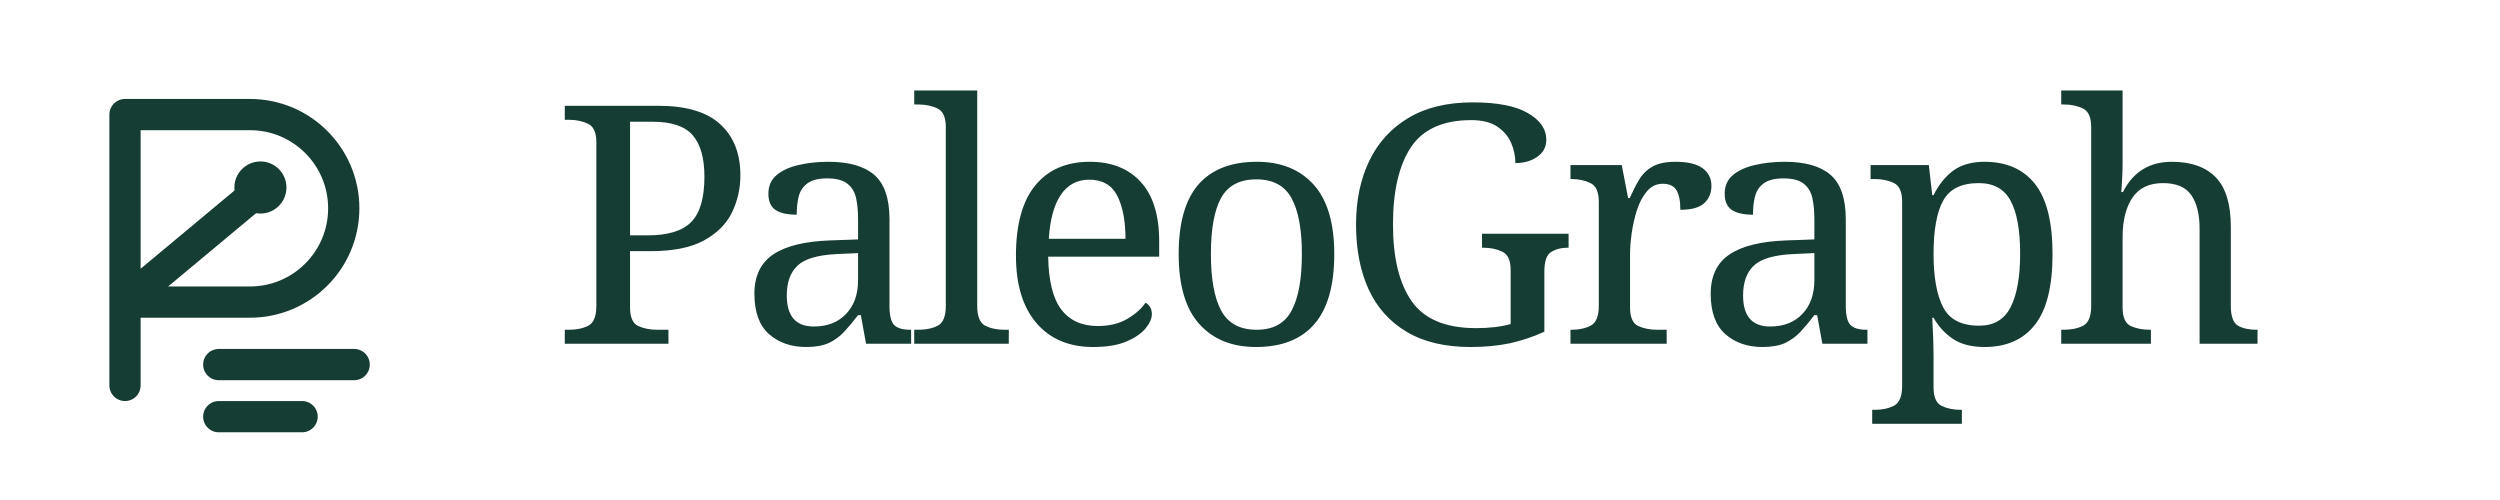
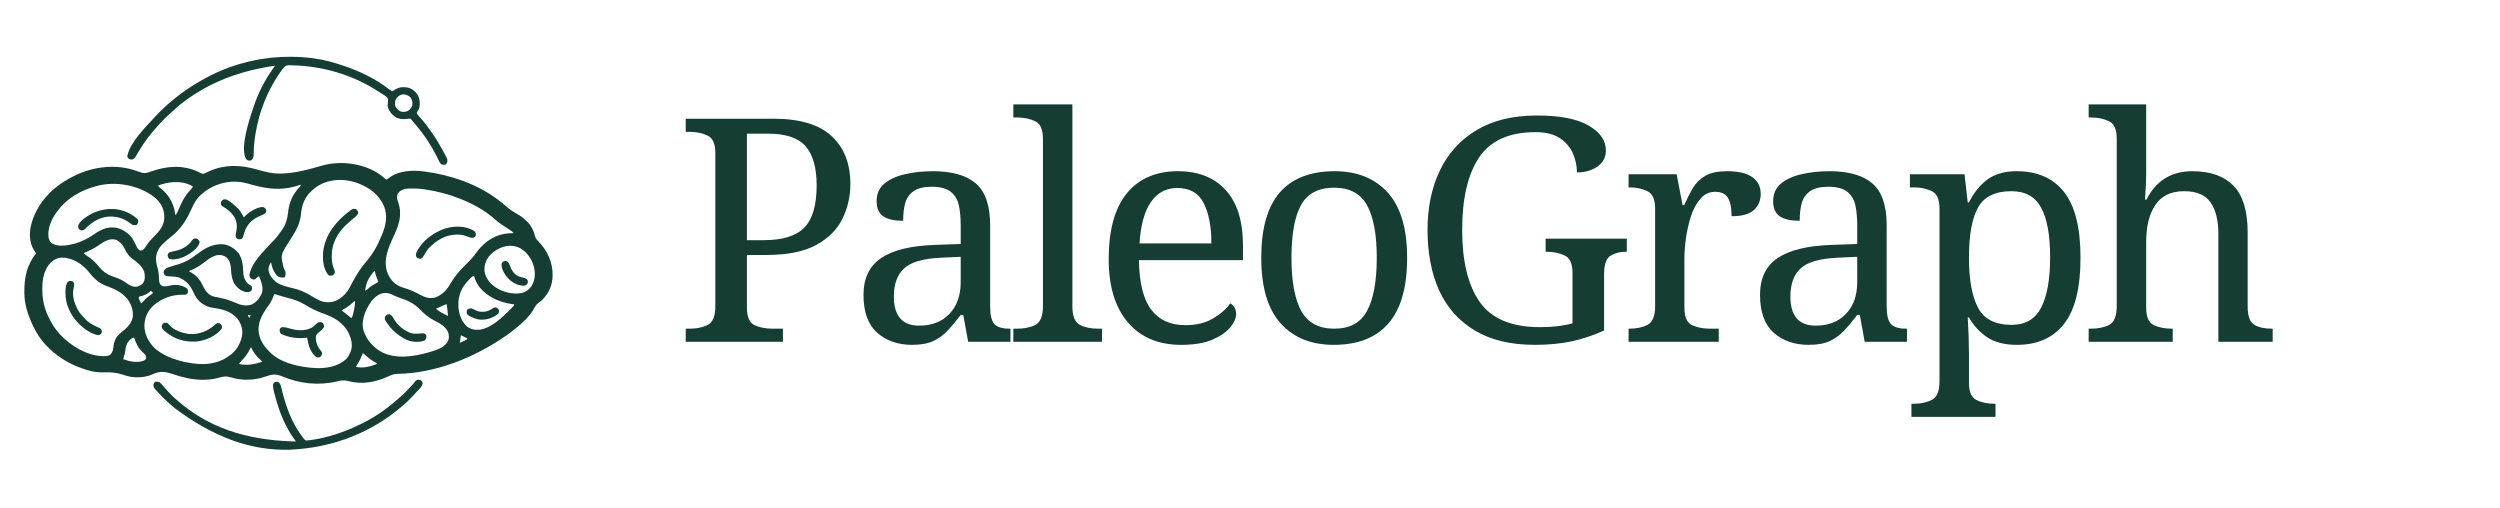
- <svg xmlns="http://www.w3.org/2000/svg" viewBox="0 0 240 48" fill="none">
-   <g transform="translate(2 4)">
-     <path d="M10 33V7h12a9 9 0 0 1 0 18H10m0 0 12-10M19 31h13M19 36h8" stroke="#153d34" stroke-width="3" stroke-linecap="round" stroke-linejoin="round" />
-     <circle cx="23" cy="14" r="2.5" fill="#153d34" />
+ <svg xmlns="http://www.w3.org/2000/svg" viewBox="0 0 256 52" fill="#153d34">
+   <g transform="translate(0 3) scale(.041)">
+     <g transform="translate(20 8)">
+       <path d="M0 0 C0.51 0 0.51 0 3.07 0 C20.92 0.05 38.42 0.98 56.12 3.31 C57.21 3.45 58.3 3.59 59.42 3.73 C85.3 7.15 110.47 13.84 135.12 22.31 C136.05 22.63 136.98 22.94 137.94 23.27 C176 36.29 214.43 54.7 246.46 79.31 C249.89 81.89 253.44 84.12 257.12 86.31 C257.83 85.84 258.53 85.37 259.25 84.89 C259.72 84.58 259.72 84.58 262.12 83 C262.59 82.69 262.59 82.69 264.94 81.14 C271.57 77.34 277.3 75.77 284.94 75.88 C285.73 75.88 286.51 75.89 287.33 75.9 C298.72 76.24 307.01 80.3 315.12 88.31 C323.47 97.93 325.99 107.76 325.55 120.32 C325.02 127.36 321.99 133.51 318.12 139.31 C318.46 142.59 319.73 144.32 321.94 146.69 C322.57 147.39 323.2 148.08 323.85 148.8 C324.23 149.22 324.23 149.22 326.12 151.31 C337.71 164.36 348.02 178.11 357.88 192.5 C358.48 193.38 359.08 194.26 359.7 195.16 C367.14 206.13 373.91 217.47 380.29 229.08 C381.32 230.95 382.35 232.81 383.39 234.67 C395.27 256.15 395.27 256.15 394.12 263.31 C391.92 267.91 391.92 267.91 389.12 269.31 C382.05 269.89 382.05 269.89 378.58 267.71 C375.78 264.97 374.28 262.19 372.69 258.69 C371.99 257.24 371.29 255.8 370.59 254.36 C370.4 253.96 370.4 253.96 369.41 251.93 C353.55 219.68 333.44 189.68 309.47 162.86 C308.48 161.73 307.53 160.56 306.59 159.38 C306.08 158.73 305.56 158.09 305.03 157.43 C304.57 156.83 304.1 156.24 303.63 155.62 C302.12 154.31 302.12 154.31 298.25 154.38 C297.49 154.52 296.72 154.67 295.94 154.83 C284.69 156.77 273.42 155.99 263.66 149.73 C254.31 142.83 247.4 133.98 245.12 122.31 C245.27 120.3 245.27 120.3 245.59 118.19 C246.94 106.07 246.94 106.07 243.91 101.48 C240.34 97.86 236.02 95.33 231.64 92.79 C229.01 91.24 226.48 89.59 223.94 87.89 C160.07 45.54 84.18 23.04 7.74 21.38 C5.45 21.32 3.17 21.2 0.89 21.05 C-4.11 20.98 -7.45 21.32 -11.6 24.21 C-14.74 27.37 -17.31 30.68 -19.88 34.31 C-20.18 34.74 -20.18 34.74 -21.71 36.89 C-41.29 64.75 -56.56 94.21 -67.88 126.31 C-68.19 127.2 -68.51 128.09 -68.84 129.01 C-73.93 143.2 -77.68 157.58 -80.88 172.31 C-80.99 172.84 -80.99 172.84 -81.57 175.52 C-86.31 197.78 -89.26 220.13 -89.32 242.91 C-89.42 249.02 -89.78 252.66 -93.88 257.31 C-96.57 259.45 -97.87 259.31 -101.38 259.19 C-105.17 258.24 -106.49 257.34 -108.88 254.31 C-123.92 224.22 -98.73 152.84 -89.03 123.45 C-77.46 89.54 -61.75 58.35 -40.88 29.31 C-39.21 26.98 -37.54 24.65 -35.88 22.31 C-121.38 34.36 -198.89 62.34 -267.88 115.31 C-268.8 116.02 -269.73 116.73 -270.68 117.46 C-276.32 121.88 -281.59 126.62 -286.82 131.5 C-289.08 133.61 -291.39 135.65 -293.72 137.67 C-305.1 147.59 -315.84 158.04 -325.88 169.31 C-326.8 170.32 -327.74 171.33 -328.67 172.33 C-346.84 191.85 -362.9 213.55 -376.55 236.45 C-377.18 237.49 -377.8 238.54 -378.45 239.61 C-379.67 241.66 -380.87 243.72 -382.07 245.79 C-382.62 246.72 -383.18 247.66 -383.75 248.62 C-384.23 249.45 -384.71 250.29 -385.21 251.15 C-387.17 253.7 -389.01 254.9 -391.88 256.31 C-396.5 256.89 -399.19 256.18 -402.88 253.31 C-404.76 250.83 -404.91 249.69 -404.61 246.58 C-397.14 213.35 -361.23 177.46 -338.42 152.97 C-336.7 151.12 -334.99 149.26 -333.27 147.39 C-325.79 139.29 -318.12 131.64 -309.88 124.31 C-308.02 122.61 -306.17 120.9 -304.31 119.19 C-298.99 114.36 -293.48 109.81 -287.88 105.31 C-286.73 104.38 -285.59 103.44 -284.45 102.5 C-275.23 94.99 -265.68 88.04 -255.88 81.31 C-255.24 80.87 -254.6 80.43 -253.94 79.98 C-244.19 73.27 -234.14 67.18 -223.88 61.31 C-223.19 60.92 -222.5 60.52 -221.79 60.11 C-216.53 57.09 -211.22 54.17 -205.88 51.31 C-204.95 50.82 -204.03 50.33 -203.08 49.82 C-154.19 23.94 -99.83 8.06 -44.88 2.31 C-44.11 2.23 -43.35 2.15 -42.57 2.06 C-28.35 0.55 -14.29 -0.05 0 0 Z M267.35 103.53 C263.26 109.48 263.32 115.23 264.12 122.31 C266.36 128.75 271.43 132.87 277.12 136.31 C283.38 138.4 289.34 138.03 295.38 135.38 C301.04 132.25 304.86 127.44 306.76 121.24 C308.17 113.77 306.27 108 302.56 101.62 C297.63 96.95 291.85 94.05 285 93.75 C277.19 94.22 272.2 97.57 267.35 103.53 Z " transform="translate(702.875,60.6875)" />
+       <path d="M0 0 C1.46 1.29 2.9 2.62 4.33 3.95 C6.74 5.69 6.74 5.69 8.86 5.62 C10.85 4.63 12.31 3.57 13.99 2.12 C39 -17.03 72.65 -17.92 102.66 -14.17 C167.49 -5.58 233.02 16.29 285.74 55.69 C286.28 56.08 286.81 56.48 287.36 56.88 C293.94 61.76 300.21 66.91 306.37 72.31 C314.95 79.82 323.55 86.11 333.62 91.5 C341.97 95.99 348.83 101.23 355.74 107.69 C356.12 108.01 356.12 108.01 358 109.67 C368.67 119.48 375.88 133.44 379.12 147.44 C380.62 153.27 383.54 156.51 387.74 160.69 C410.28 183.75 423.03 212.81 422.99 245.07 C422.7 269.51 413.63 290 396.34 307.23 C393.92 309.44 391.26 311.23 388.56 313.06 C382.4 317.43 379.46 322.44 375.89 328.91 C365.57 347.55 348.33 363.59 331.74 376.69 C329.97 378.16 328.2 379.64 326.43 381.12 C320.09 386.3 313.47 391.03 306.74 395.69 C306.18 396.08 305.62 396.47 305.04 396.88 C228.14 450.5 129.96 489.89 35.51 491.22 C26.41 491.46 18.56 494.58 10.43 498.44 C-20.81 512.71 -54.59 518.39 -88.11 509.01 C-97.49 506.53 -106.13 507.56 -115.38 510 C-161.04 521.08 -208.87 515.91 -252.03 497.69 C-267.52 491.18 -277.11 491.94 -292.95 497.54 C-299.62 499.89 -306.19 501.78 -313.13 503.12 C-313.91 503.28 -314.69 503.43 -315.49 503.58 C-337.77 507.65 -359.9 506.33 -381.51 499.72 C-391.77 496.67 -399.31 497.63 -409.51 500.56 C-422.86 504.36 -435.55 506.08 -449.44 506.06 C-450.14 506.06 -450.83 506.06 -451.54 506.06 C-476.87 505.95 -500.62 500.37 -524.52 492.23 C-546.61 484.73 -557.16 483.75 -578.55 493.26 C-585.03 496.1 -591.23 497.75 -598.26 498.69 C-598.69 498.75 -598.69 498.75 -600.86 499.07 C-603.33 499.38 -605.77 499.56 -608.26 499.69 C-608.72 499.71 -608.72 499.71 -611.09 499.85 C-623.29 500.2 -635.26 498.52 -646.78 494.48 C-663.46 488.69 -677.59 486.79 -695.24 487.49 C-710.1 488.06 -724.36 486.32 -738.63 482 C-739.5 481.74 -740.36 481.49 -741.25 481.22 C-765.92 473.71 -789.32 462.84 -810.26 447.69 C-811.3 446.95 -812.33 446.21 -813.41 445.46 C-820.29 440.46 -826.62 434.98 -832.76 429.11 C-833.75 428.17 -834.74 427.23 -835.74 426.3 C-848.36 414.51 -858.79 400.73 -867.26 385.69 C-867.64 385.02 -868.02 384.34 -868.42 383.65 C-875.66 370.81 -881.24 357.54 -886.26 343.69 C-886.68 342.54 -887.1 341.4 -887.53 340.22 C-892.85 324.39 -896.35 306.42 -896.46 289.7 C-896.47 288.96 -896.47 288.23 -896.48 287.47 C-896.75 251.14 -890.49 219.68 -867.26 190.69 C-868.72 188.24 -870.18 185.8 -871.72 183.4 C-879.32 171.35 -882.66 158.69 -882.57 144.5 C-882.56 143.58 -882.56 142.67 -882.55 141.72 C-882.41 133.74 -881.34 126.41 -879.26 118.69 C-879.06 117.92 -878.86 117.15 -878.65 116.36 C-875.7 105.13 -871.93 94.82 -866.33 84.64 C-865.23 82.63 -864.16 80.62 -863.1 78.6 C-855.73 64.83 -846.4 53.38 -835.64 42.13 C-834.41 40.85 -833.2 39.55 -831.99 38.26 C-825.66 31.66 -818.55 26.16 -811.26 20.69 C-810.68 20.25 -810.11 19.82 -809.52 19.37 C-800.54 12.61 -791.17 6.96 -781.26 1.69 C-780.64 1.35 -780.02 1.01 -779.38 0.66 C-733.11 -24.42 -676.93 -33.64 -626.02 -18.73 C-620.12 -16.94 -614.25 -15.03 -608.43 -12.97 C-607.41 -12.61 -606.38 -12.25 -605.32 -11.88 C-604.51 -11.57 -603.69 -11.26 -602.85 -10.94 C-596.37 -9.37 -591.01 -10.41 -584.81 -12.58 C-583.4 -13.06 -581.99 -13.54 -580.58 -14.02 C-580.22 -14.15 -580.22 -14.15 -578.38 -14.79 C-539.62 -28.18 -500.2 -31.08 -462.11 -13.31 C-460.36 -12.43 -458.62 -11.53 -456.88 -10.63 C-453.02 -8.77 -450.79 -7.85 -446.63 -9.13 C-445.15 -9.81 -443.69 -10.54 -442.26 -11.31 C-440.57 -12.09 -438.89 -12.86 -437.19 -13.63 C-436.26 -14.05 -435.33 -14.48 -434.36 -14.93 C-396.08 -32.02 -357.04 -31 -317.41 -19.64 C-307.43 -16.79 -297.5 -13.97 -287.32 -11.94 C-286.55 -11.78 -285.77 -11.63 -284.98 -11.47 C-242.26 -3.34 -193.16 -17.11 -152.19 -29.06 C-103.77 -43.03 -39.32 -33.53 0 0 Z M-177.26 32.69 C-178.17 33.51 -179.08 34.33 -180.01 35.17 C-195.79 50.05 -203.43 68.67 -205.19 89.94 C-207.16 112.9 -215.85 130.54 -228.26 149.69 C-256.14 192.85 -256.14 192.85 -251.02 216.97 C-248.64 227.51 -248.64 227.51 -246.01 232.19 C-243.36 237.49 -243.59 242.02 -245.01 247.69 C-246.26 249.69 -246.26 249.69 -247.94 250.5 C-255.41 251.1 -259.91 250.53 -265.76 245.56 C-274.23 235.82 -278.17 225.34 -280.26 212.69 C-284.95 218.66 -286.87 224.57 -286.6 232.11 C-285.03 243.75 -277.1 254.37 -268.26 261.69 C-256.15 270.26 -242.56 273.46 -228.32 276.62 C-209.73 280.78 -193.93 287.57 -177.82 297.69 C-172.95 300.73 -168 303.48 -162.88 306.06 C-162.55 306.23 -162.55 306.23 -160.9 307.07 C-147.96 313.48 -134.94 313.78 -121.26 309.69 C-111.75 306.28 -104.24 300.88 -97.26 293.69 C-96.56 293 -95.86 292.31 -95.15 291.6 C-87.94 284.08 -83.41 274.9 -78.69 265.71 C-72.8 254.25 -66.54 243.32 -59.26 232.69 C-58.84 232.07 -58.42 231.46 -58 230.83 C-52.94 223.4 -47.49 216.5 -41.59 209.73 C-24.98 190.62 -12.49 167.18 -3.26 143.69 C-2.74 142.43 -2.23 141.17 -1.71 139.92 C7.05 118.12 10.85 94.99 1.9 72.57 C-10.59 43.85 -33.36 27.05 -61.68 15.72 C-100.07 1.09 -145.99 3.48 -177.26 32.69 Z M-463.69 52.44 C-472.19 63.19 -477.65 76.22 -483.44 88.56 C-494.87 112.91 -509.56 133.24 -531.08 149.66 C-537.16 154.31 -542.72 159.42 -548.26 164.69 C-549.02 165.39 -549.78 166.08 -550.57 166.8 C-560.08 175.78 -567.07 188.68 -567.65 201.91 C-567.84 211.01 -566.1 218.73 -563.54 227.43 C-561.01 236.47 -560.33 245.37 -560.02 254.73 C-559.75 260.96 -559.49 264.96 -555.26 269.69 C-550.32 273.61 -545.41 272.75 -539.47 272.15 C-536.91 271.78 -534.55 271.3 -532.07 270.62 C-518.98 267.42 -505.28 269.09 -493.69 275.75 C-489.41 278.37 -489.41 278.37 -488.26 280.69 C-487.8 287.83 -487.8 287.83 -489.57 291.12 C-493.09 294.38 -497.1 293.73 -501.57 293.62 C-529.15 293.39 -555.69 303.52 -575.88 322.32 C-589.02 335.38 -596.4 352 -596.63 370.62 C-596.38 392.84 -586.66 411.2 -571.26 426.69 C-542.1 453.98 -486.53 467.35 -447.53 466.84 C-422.25 465.69 -399.94 458.86 -380.26 442.69 C-379.27 441.9 -378.28 441.12 -377.26 440.31 C-362.65 427.55 -353.97 409.18 -351.98 390.05 C-351.4 376.21 -356.84 362.67 -365.43 351.98 C-367.6 349.72 -369.83 347.68 -372.26 345.69 C-372.99 345.08 -373.73 344.46 -374.49 343.84 C-386.5 334.7 -400.98 330.17 -415.69 327.8 C-436.42 324.44 -436.42 324.44 -445.26 319.69 C-445.69 319.45 -445.69 319.45 -447.91 318.28 C-461.67 310.5 -468.21 300.29 -474.69 286.19 C-482.5 269.28 -492.73 257.67 -510.26 250.69 C-518.03 248.36 -526.02 248.07 -534.08 247.65 C-543.35 247.01 -543.35 247.01 -547.26 242.69 C-548.74 239.73 -548.69 237.98 -548.26 234.69 C-546.02 229.69 -542.13 227.38 -537.18 225.37 C-530.2 222.76 -523.06 220.78 -515.88 218.81 C-496.94 213.59 -481.17 204.88 -465.71 192.85 C-444.79 176.58 -425.35 165.7 -398.26 167.69 C-382.91 170.44 -369.51 179.21 -360.26 191.69 C-352.73 204.36 -350.35 217.41 -350.07 231.93 C-349.76 244.44 -347.63 256.52 -338.26 265.69 C-335.94 267.41 -333.59 268.97 -331.11 270.46 C-329.26 271.69 -329.26 271.69 -328.26 273.69 C-327.67 280.93 -327.67 280.93 -330.13 284.12 C-334.65 287.44 -338.8 287.23 -344.26 286.69 C-356.39 283.46 -365.35 276 -372.26 265.69 C-378.39 253.86 -379.66 242.51 -380.38 229.42 C-381.13 217.88 -383.09 208.16 -391.96 200.15 C-398.91 194.79 -406.68 193.75 -415.26 194.69 C-425.94 197.41 -434.92 203.14 -443.44 209.94 C-455.92 219.66 -469.03 228.87 -484.26 233.69 C-484.26 234.35 -484.26 235.01 -484.26 235.69 C-482.52 236.75 -480.74 237.74 -478.94 238.69 C-465.06 246.66 -457.17 257.18 -450.5 271.37 C-444.78 283.53 -438.07 292.76 -425.26 297.69 C-420.61 298.92 -415.92 299.78 -411.19 300.62 C-400.05 302.79 -389.76 305.46 -379.26 309.69 C-377.26 310.47 -375.26 311.25 -373.26 312.03 C-370.14 313.25 -367.03 314.47 -363.92 315.7 C-362.98 316.08 -362.05 316.45 -361.08 316.83 C-360.66 317 -360.66 317 -358.55 317.84 C-349.77 321.07 -337.46 321.38 -328.63 318.06 C-316.06 311.9 -308.83 302.3 -303.26 289.69 C-299.8 279.31 -302.46 267.54 -306.26 257.69 C-306.64 256.69 -307.02 255.69 -307.41 254.66 C-308.33 252.32 -309.28 250 -310.26 247.69 C-313.26 248.69 -313.26 248.69 -315.69 251.12 C-319.39 254.82 -319.39 254.82 -322.26 255.69 C-326.17 255.6 -327.93 254.93 -331.07 252.56 C-333.84 248.92 -334.33 247.29 -334.26 242.69 C-328.6 217.01 -309.44 196.45 -292.26 177.69 C-291.8 177.18 -291.34 176.68 -290.86 176.16 C-285.69 170.48 -280.5 164.87 -275.01 159.5 C-266.27 150.84 -259.2 140.8 -252.26 130.69 C-251.97 130.27 -251.97 130.27 -250.5 128.13 C-242.76 116.1 -239.3 102.78 -237.84 88.69 C-235.75 68.77 -230.31 51.86 -218.26 35.69 C-217.93 35.25 -217.93 35.25 -216.3 33.04 C-213.8 29.76 -211.32 26.65 -208.32 23.81 C-206.26 21.69 -206.26 21.69 -206.26 18.69 C-207.18 19 -208.1 19.32 -209.05 19.64 C-216.85 22.22 -224.63 24.33 -232.69 25.94 C-233.1 26.02 -233.1 26.02 -235.16 26.43 C-268.23 32.76 -299.63 26.78 -331.53 17.96 C-332.5 17.7 -333.47 17.43 -334.47 17.15 C-336.25 16.65 -338.03 16.15 -339.8 15.64 C-384.08 3.15 -433.17 18.12 -463.69 52.44 Z M-562.26 20.69 C-560.85 24.05 -559.34 25.6 -556.38 27.69 C-535.49 43.55 -523.37 65.76 -519.65 91.67 C-519.52 92.66 -519.39 93.66 -519.26 94.69 C-516 92.01 -514.65 88.52 -513.03 84.74 C-512.41 83.32 -511.79 81.91 -511.17 80.5 C-511.01 80.13 -511.01 80.13 -510.19 78.27 C-503.05 62.01 -495.96 47.06 -483.53 34.1 C-480.47 30.85 -477.83 27.34 -475.26 23.69 C-479.52 20.62 -483.4 18.71 -488.44 17.06 C-489.65 16.66 -490.87 16.25 -492.11 15.84 C-500.81 13.27 -509.4 12.32 -518.44 12.37 C-519.45 12.38 -520.45 12.38 -521.48 12.39 C-535.77 12.61 -548.78 16.15 -562.26 20.69 Z M-714.26 21.69 C-715.19 21.93 -716.12 22.17 -717.08 22.42 C-753.83 32.19 -789.14 51.89 -812.26 82.69 C-812.93 83.56 -813.6 84.42 -814.3 85.32 C-828.12 103.63 -838.51 126.2 -836.26 149.69 C-834.86 156.23 -832.72 161.52 -827.21 165.54 C-811.07 175 -787.9 170.48 -770.71 166.01 C-753.68 161.2 -737.7 153.33 -723.26 143.19 C-706.31 131.3 -689.3 123.08 -667.98 126.16 C-651.1 129.51 -636.26 139.68 -626.26 153.69 C-622.46 159.85 -619.33 166.38 -616.19 172.9 C-615.85 173.61 -615.5 174.32 -615.14 175.05 C-614.84 175.69 -614.53 176.33 -614.21 176.98 C-612.66 179.75 -611.01 181.15 -608.26 182.69 C-604.76 183.25 -604.76 183.25 -601.26 182.69 C-596.98 179.01 -594.07 174.67 -591.01 170 C-585.5 161.84 -579.45 154.78 -572.39 147.91 C-559.06 134.92 -547.44 121.04 -546.96 101.51 C-546.89 92.57 -547.81 85.05 -551.26 76.69 C-551.62 75.81 -551.98 74.93 -552.35 74.02 C-556.83 64.24 -563.8 56.24 -572.26 49.69 C-573.11 49.01 -573.96 48.34 -574.84 47.64 C-612.6 19.65 -668.98 9.75 -714.26 21.69 Z M37.93 38.75 C34.12 43.86 33.95 48.52 34.74 54.69 C35.58 57.75 36.6 60.74 37.62 63.75 C47.82 94.08 38.96 119.82 25.99 147.59 C13.05 175.31 -0.34 205.48 9.49 236.4 C15.46 252.04 24.63 264.89 40.04 272.26 C45.47 274.52 50.95 276.46 56.56 278.19 C68.58 281.93 79.34 286.78 90.38 292.82 C102.93 299.66 114.1 304.08 128.46 300.85 C136.65 298.15 143.19 294.26 149.74 288.69 C150.55 288.03 151.36 287.37 152.19 286.69 C159.71 279.91 164.41 271.5 169.57 262.9 C178.72 247.7 189.85 234.22 202.49 221.81 C203.41 220.9 204.33 219.99 205.28 219.05 C206.98 217.37 208.68 215.69 210.39 214.01 C217.76 206.74 224.57 199.51 230.49 191 C247.87 166.28 271.3 147.55 301.74 141.69 C307.05 140.82 312.31 140.4 317.68 140.12 C318.46 140.08 319.24 140.04 320.04 139.99 C321.94 139.89 323.84 139.79 325.74 139.69 C322.29 136.01 318.84 133.28 314.56 130.62 C313.31 129.84 312.07 129.05 310.82 128.26 C310.16 127.85 309.5 127.43 308.82 127 C298.44 120.44 288.53 113.8 279.35 105.62 C254.24 83.28 224.85 67.09 193.74 54.69 C193.25 54.49 193.25 54.49 190.75 53.48 C163 42.37 134.27 35.11 104.74 30.69 C103.57 30.5 102.39 30.32 101.18 30.13 C92.59 28.86 84.21 28.34 75.54 28.37 C73.48 28.37 71.42 28.35 69.35 28.33 C57.46 28.27 46.17 29.32 37.93 38.75 Z M-713.8 172.06 C-724.67 179.3 -736.25 184.58 -748.26 189.69 C-745.38 192.77 -742.45 194.96 -738.88 197.19 C-727.25 204.84 -717.8 213.68 -709.26 224.69 C-697.77 238.67 -685.14 245.27 -668.19 250.62 C-658.15 253.89 -649.21 258.8 -640.68 264.98 C-632.43 270.78 -624.96 274.82 -614.69 273.31 C-608.24 271.74 -603.54 268.75 -599.26 263.69 C-594.64 255.76 -594.87 245.05 -597.14 236.3 C-602.58 222.27 -613.36 213 -625.44 204.62 C-635.5 197.56 -640.18 190.36 -645.41 179.48 C-650.35 169.23 -656.39 162.53 -666.26 156.69 C-684.27 150.68 -699.7 162.6 -713.8 172.06 Z M263.78 197.99 C255.3 209.21 251.29 222.76 253.14 236.68 C256.11 252.77 266.48 265.16 279.45 274.52 C298.93 287.34 322.42 293.34 345.54 289.43 C355.51 287.11 363.84 281.18 369.75 272.85 C378.85 258 380.26 242.57 376.74 225.69 C371.89 206.32 360.87 189.4 343.99 178.44 C316.12 162.72 283.45 175.27 263.78 197.99 Z M-830.82 213.62 C-846.87 229.73 -851.41 254.39 -851.59 276.26 C-851.58 277.45 -851.58 278.65 -851.57 279.87 C-851.56 281.14 -851.56 282.4 -851.55 283.71 C-851.27 305.36 -846.6 327.06 -837.26 346.69 C-836.98 347.28 -836.7 347.88 -836.41 348.49 C-828.82 364.48 -820.38 378.73 -808.26 391.69 C-807.62 392.37 -806.99 393.05 -806.33 393.76 C-780.94 420.86 -741.03 445.26 -702.84 446.99 C-701.44 447.01 -700.04 447.01 -698.63 447 C-697.9 446.99 -697.16 446.99 -696.4 446.98 C-690.37 446.85 -685.4 446.52 -680.75 442.33 C-674.96 435.91 -674.54 428.54 -673.58 420.34 C-671.89 407.68 -665.51 396.56 -655.38 388.69 C-641.8 377.73 -629.1 367.17 -625.57 349.19 C-624.09 332.56 -629.37 316.45 -639.76 303.43 C-652.4 288.58 -668.14 280.12 -686.32 273.69 C-699.55 269 -710.16 263.7 -720.26 253.69 C-720.61 253.35 -720.61 253.35 -722.41 251.65 C-725.77 248.41 -728.8 245.09 -731.63 241.37 C-746.72 221.6 -767.81 205.19 -793.04 201.53 C-809.14 199.58 -818.9 202.62 -830.82 213.62 Z M-23.86 236.27 C-36.42 250.12 -43.6 265.12 -45.26 283.69 C-41.79 282.2 -39.57 280.19 -36.88 277.56 C-30.9 272.05 -24.37 268.53 -17.26 264.69 C-15.58 263.7 -13.91 262.7 -12.26 261.69 C-12.54 261 -12.81 260.32 -13.1 259.61 C-16.32 251.46 -19.37 243.26 -21.26 234.69 C-22.26 234.69 -22.26 234.69 -23.86 236.27 Z M211.95 258.46 C195.54 275.45 187.32 294.89 187.44 318.69 C187.91 338.53 193.4 357.77 207.87 372 C217.48 379.98 228.54 382.07 240.69 380.96 C269.6 377.05 296.85 350.56 316.74 330.81 C317.28 330.28 317.82 329.74 318.38 329.19 C326.74 320.79 326.74 320.79 326.74 317.69 C325.6 317.54 324.46 317.39 323.29 317.24 C291.81 312.91 261.7 300.41 240.92 275.5 C234.77 267.32 229.02 256.74 226.74 246.69 C221.41 246.69 215.52 254.91 211.95 258.46 Z M-580.26 283.69 C-580.48 283.91 -580.48 283.91 -581.62 285.04 C-589.34 292.3 -597.87 295.67 -608.14 297.91 C-608.84 298.17 -609.54 298.42 -610.26 298.69 C-611.65 302.86 -610.21 304.48 -608.32 308.37 C-607.75 309.55 -607.19 310.73 -606.6 311.95 C-606.16 312.85 -605.72 313.76 -605.26 314.69 C-604.6 314.69 -603.94 314.69 -603.26 314.69 C-601.88 313.25 -601.88 313.25 -600.26 311.25 C-593.81 303.7 -586.46 297.55 -578.19 292.1 C-576.26 290.69 -576.26 290.69 -575.26 288.69 C-576.08 287.86 -576.08 287.86 -580.26 283.69 Z M-30.26 310.69 C-33.19 314.89 -35.78 319.2 -38.26 323.69 C-38.8 324.66 -39.34 325.64 -39.91 326.65 C-48.86 343.6 -54.94 364.63 -49.13 383.59 C-40.89 408.1 -23.42 427.2 -0.44 438.67 C39.48 457.2 93.06 445.22 132.88 431.36 C145.23 426.78 154.9 420.97 161.68 409.37 C164.93 401.16 164.46 393.63 161.18 385.45 C154.48 372.6 141.31 364.71 128.67 358.63 C114.06 351.56 102.03 341.18 90.81 329.62 C76.85 315.4 61.51 308.04 42.69 302.1 C35.91 299.9 29.57 296.95 23.2 293.76 C1.46 282.95 -16.21 292.75 -30.26 310.69 Z M-272.26 291.69 C-272.63 292.8 -273.01 293.91 -273.4 295.06 C-277.22 305.82 -282.09 314.58 -288.84 323.75 C-302.91 343.03 -314.31 363.96 -310.99 388.68 C-307.92 406.25 -299.13 421.46 -286.26 433.69 C-285.76 434.26 -285.25 434.82 -284.74 435.41 C-258.1 464.6 -206.58 475.03 -169.12 476.79 C-141.85 477.84 -113.6 473.49 -92.94 454.56 C-87.33 448.76 -84.16 442.15 -81.26 434.69 C-80.99 434 -80.72 433.31 -80.44 432.6 C-75.76 417.66 -80.67 401.2 -87.26 387.69 C-100.39 363.24 -123.19 349.89 -148.63 341 C-165.42 335.09 -181.4 327.32 -196.5 317.91 C-209.17 310.25 -222.58 305.76 -236.82 302 C-240.13 301.1 -243.45 300.2 -246.76 299.3 C-247.56 299.09 -248.35 298.87 -249.17 298.65 C-256.93 296.54 -264.6 294.15 -272.26 291.69 Z M-77.26 314.25 C-85.45 321.87 -94.33 327.53 -104.26 332.69 C-100.7 335.57 -97.06 338.34 -93.38 341.06 C-88.85 344.45 -84.49 347.93 -80.26 351.69 C-78.26 350.69 -78.26 350.69 -77.29 348.24 C-73.43 335.39 -70.85 323.09 -70.26 309.69 C-73.52 309.69 -74.96 312.06 -77.26 314.25 Z M151.94 319.37 C151.21 319.72 150.48 320.07 149.73 320.43 C148.97 320.81 148.21 321.18 147.43 321.56 C142.6 323.92 137.91 326.13 132.74 327.69 C132.74 328.35 132.74 329.01 132.74 329.69 C141.5 336.91 151.54 341.88 161.74 346.69 C160.79 337.01 159.77 327.35 158.74 317.69 C155.7 317.69 154.6 318.07 151.94 319.37 Z M-338.26 344.69 C-337.18 347.6 -336.48 349.46 -334.26 351.69 C-333.27 349.38 -332.28 347.07 -331.26 344.69 C-333.57 344.69 -335.88 344.69 -338.26 344.69 Z M193.74 394.69 C192.81 401.94 192.81 401.94 192.52 404.2 C192.09 407.42 191.64 410.56 190.74 413.69 C195.37 412.29 199.39 410.39 203.62 408.06 C204.77 407.43 205.92 406.8 207.11 406.15 C207.98 405.67 208.85 405.18 209.74 404.69 C209.74 404.03 209.74 403.37 209.74 402.69 C204.46 400.05 199.18 397.41 193.74 394.69 Z M-635.26 408.69 C-641.31 415.91 -643.22 423.05 -644.13 432.37 C-644.82 438.73 -646.21 444.42 -648.45 450.43 C-649.26 452.69 -649.26 452.69 -649.26 454.69 C-634.47 460.23 -614.58 464.42 -599.26 458.69 C-595.42 456.77 -593.69 455.86 -592.19 451.81 C-592.29 446.85 -594.13 443.92 -597.44 440.31 C-599 438.86 -600.55 437.42 -602.11 435.98 C-612.51 426.09 -617.79 414.08 -622.26 400.69 C-627.68 400.69 -631.45 405.12 -635.26 408.69 Z M-331.26 425.69 C-331.46 426.12 -331.46 426.12 -332.47 428.33 C-338.06 440.04 -344.9 449.68 -354.3 458.71 C-356.74 461.18 -358.5 463.7 -360.26 466.69 C-341.13 470.74 -320.27 467.76 -302.26 460.69 C-302.9 460.05 -303.54 459.41 -304.19 458.75 C-304.66 458.28 -305.12 457.81 -305.59 457.33 C-306.76 456.18 -307.95 455.07 -309.17 453.98 C-317.07 446.69 -325.81 436.04 -329.26 425.69 C-329.92 425.69 -330.58 425.69 -331.26 425.69 Z M-51.26 439.69 C-51.46 440.2 -51.67 440.72 -51.88 441.26 C-55.57 450.47 -59.15 459.36 -64.81 467.56 C-66.16 469.54 -67.24 471.52 -68.26 473.69 C-50.86 477.88 -32.44 473.08 -16.26 466.69 C-16.26 466.03 -16.26 465.37 -16.26 464.69 C-17.15 464.2 -18.05 463.72 -18.97 463.22 C-29.97 457.16 -39.09 449.91 -48.32 441.37 C-50.26 439.69 -50.26 439.69 -51.26 439.69 Z " transform="translate(937.2568,361.3132)" />
+       <path d="M0 0 C7.54 3.38 13.74 8.16 19.7 13.83 C21.75 15.76 23.86 17.5 26.06 19.25 C33.85 26.02 39.33 35.92 44 45 C44.43 44.48 44.86 43.96 45.3 43.42 C55.52 32.08 74.71 20.06 90.21 18.72 C94.4 19.14 96.18 20.98 99 24 C100.27 27.59 100.34 29.18 98.88 32.69 C95.58 36.75 91.16 38.44 86.38 40.31 C69.61 47.26 57.17 56.46 49 73 C46.73 78.5 44.87 84.08 43.17 89.78 C41.44 95.46 41.44 95.46 39.31 98.06 C35.83 99.48 32.65 99.74 29 99 C26 97.12 26 97.12 24 94 C23.2 89.17 23.75 84.63 25 79.94 C28.08 67.37 26.56 55.27 20.38 44.05 C13.15 32.29 3.46 24.36 -8.38 17.66 C-11 16 -11 16 -13 13 C-13.47 8.79 -13.47 6.71 -11.12 3.12 C-7.73 -0.27 -4.66 -0.96 0 0 Z " transform="translate(545,417)" />
+       <path d="M0 0 C4.92 4.44 4.92 4.44 5.5 8.5 C4.98 12.13 4.21 14.1 2 17 C-1.23 18.62 -4.5 18.52 -8 18 C-10.5 16.55 -12.43 15.24 -14.62 13.44 C-31.61 0.45 -50.69 -4.87 -72 -3 C-94.4 0.38 -112.67 11.9 -128.07 28.07 C-130.65 30.65 -131.62 30.96 -135.31 31.38 C-139 31 -139 31 -141.94 29.06 C-144.25 25.63 -145.11 23.7 -144.86 19.59 C-140.64 6.83 -122.4 -4.2 -111.42 -10.34 C-73.96 -28.53 -32.66 -26.49 0 0 Z " transform="translate(320,463)" />
+       <path d="M0 0 C2.41 0.64 3.46 1.36 5.15 3.18 C7.3 6.92 8.03 8.34 7.09 12.55 C3.71 18.19 -1.86 22.06 -6.91 26.09 C-12.12 30.35 -17.01 34.94 -21.91 39.55 C-22.61 40.18 -23.3 40.81 -24.02 41.46 C-39.04 55.58 -51.32 75.41 -55.91 95.55 C-56.08 96.26 -56.25 96.97 -56.43 97.7 C-57.97 104.54 -58.29 111.18 -58.29 118.18 C-58.28 119.32 -58.28 120.46 -58.28 121.63 C-58.14 132.18 -56.56 141.57 -52.3 151.28 C-50.81 154.79 -50.34 156.8 -50.91 160.55 C-52.71 163.25 -53.99 165.09 -56.91 166.55 C-63.96 167.24 -63.96 167.24 -67.66 164.55 C-80.6 147.3 -82 122.36 -79.09 101.64 C-72.68 61.69 -45.67 29.08 -13.91 5.55 C-13.31 5.09 -12.72 4.63 -12.1 4.15 C-7.95 1.02 -5.29 -0.32 0 0 Z " transform="translate(866.9102,440.4492)" />
+       <path d="M0 0 C2.46 3.69 2.68 6.72 2 11 C-0.07 14.24 -1.44 14.86 -5.16 15.77 C-9.8 16.05 -12.68 14.99 -16.88 13.19 C-25.81 9.46 -33.98 7.62 -43.69 7.69 C-44.12 7.69 -44.12 7.69 -46.33 7.7 C-72.69 8.18 -95.08 21.62 -113.32 39.74 C-118.4 45.06 -122.12 51.03 -125.78 57.37 C-131.04 66.29 -131.04 66.29 -135.94 68.06 C-139.72 67.99 -141.82 67.02 -145 65 C-147.5 61.25 -147.38 59.45 -147 55 C-135.92 27.76 -109.38 6.98 -83 -4.2 C-56.99 -14.67 -24.02 -16.33 0 0 Z " transform="translate(1166,497)" />
+       <path d="M0 0 C2.66 2.52 3.81 4.18 4.62 7.75 C2.43 19.18 -9.29 28.57 -18.41 35.03 C-33.31 45.12 -51.67 52.83 -70 50 C-73.29 47.36 -74.84 45.4 -75.31 41.19 C-74.91 37.11 -74.04 35.74 -71 33 C-68.25 32.08 -65.83 31.5 -63 31 C-45.51 27.7 -27.53 21.08 -16.57 6.04 C-16.18 5.43 -15.78 4.82 -15.38 4.19 C-11.26 -1.33 -6.49 -3.46 0 0 Z " transform="translate(474,516)" />
+       <path d="M0 0 C4.32 3.57 6 6.88 7.81 12.12 C11.59 22.29 17.24 31.64 27 37 C32.17 39.31 37.31 40.93 42.88 41.94 C47.18 42.83 49.44 44.29 52 48 C52.69 52.3 52.52 54.21 50.12 57.88 C47.26 60.74 45.64 61.19 41.69 61.31 C28.01 61.15 15.04 54.63 5.31 45.37 C-3.59 36.25 -12.93 22.61 -13.5 9.44 C-13.4 5.61 -13.06 5.08 -10.44 1.94 C-6.44 -0.31 -4.51 -0.82 0 0 Z " transform="translate(1246,571)" />
+       <path d="M0 0 C3.55 0.87 4.95 2.49 6.94 5.48 C7.45 9.86 7.06 13.19 5.94 17.41 C1.01 37.96 8.28 58.64 18.77 76.15 C21.42 80.22 24.39 83.7 27.75 87.19 C29.94 89.48 29.94 89.48 31.65 91.67 C40.76 103.22 55.1 110.57 68.27 116.54 C68.99 116.87 69.7 117.2 70.44 117.54 C70.75 117.68 70.75 117.68 72.34 118.39 C74.42 119.8 75.03 121.16 75.94 123.48 C76.53 127.46 76.27 128.98 74 132.35 C70.8 134.58 68.69 135.38 64.77 135.15 C40.48 129.39 15.12 106.63 2.27 86.22 C-8.58 68.24 -14.33 51.71 -14.5 30.66 C-14.51 29.54 -14.52 28.42 -14.53 27.27 C-14.44 18.62 -13.81 9.56 -8.88 2.23 C-5.68 0.24 -3.72 -0.27 0 0 Z " transform="translate(158.0625,620.5234)" />
+       <path d="M0 0 C2.7 1.8 4.54 3.08 6 6 C6.47 10.18 6.59 12.22 4 15.62 C-9.26 26.13 -25.02 31.43 -42 30 C-49.8 28.98 -56.61 26.51 -63.62 23.06 C-63.97 22.89 -63.97 22.89 -65.71 22.04 C-69.3 20.19 -72.07 18.62 -74 15 C-74.85 11.08 -74.61 7.95 -72.44 4.56 C-69.16 2.46 -66.89 2.19 -63 2 C-60.11 2.81 -57.5 4.05 -54.81 5.38 C-53.42 6.03 -52.04 6.68 -50.64 7.34 C-50.34 7.48 -50.34 7.48 -48.81 8.23 C-40.72 11.67 -29.33 11.21 -21.12 8.38 C-17.41 6.82 -14.09 4.88 -10.69 2.75 C-6.96 0.42 -4.49 -1.04 0 0 Z " transform="translate(1220,687)" />
+       <path d="M0 0 C5.3 3.11 7.57 7.48 10.62 12.7 C20.32 28.81 35.71 41.03 53.4 47.18 C57.5 48.11 61.2 48.26 65.38 48.19 C66.12 48.18 66.87 48.18 67.64 48.17 C71.55 48.13 75.32 47.91 79.19 47.31 C83.54 46.96 85.45 47.49 89 50 C91.19 52.66 91 54.01 90.81 57.5 C89.99 61.03 89.46 62.43 87 65 C73.6 70.38 56.28 69.52 43.01 64.2 C29.66 58.35 18.52 50.04 8 40 C7.46 39.49 6.92 38.99 6.37 38.47 C1.87 34.14 -1.77 29.5 -5.31 24.38 C-5.57 24.01 -5.57 24.01 -6.9 22.14 C-13.09 13.29 -13.09 13.29 -12.88 7.94 C-11.87 4.57 -10.69 3.2 -8 1 C-5.1 -0.45 -3.23 -0.37 0 0 Z " transform="translate(954,704)" />
+       <path d="M0 0 C3.05 0.74 4.46 1.96 6.21 4.54 C7.72 7.56 7.71 9.16 7.21 12.54 C3.73 17.77 -1.12 21.89 -5.9 25.9 C-6.52 26.44 -7.15 26.98 -7.79 27.54 C-8.51 28.15 -9.23 28.77 -9.97 29.4 C-13.42 33.44 -12.94 38.43 -12.79 43.54 C-11.5 54.05 -7.72 63.52 -0.42 71.29 C1.87 73.82 2.21 74.54 2.89 78.1 C1.99 82.61 0.7 84.55 -2.79 87.54 C-6.82 88.32 -9.04 88.51 -12.62 86.53 C-27.19 75.07 -31.94 55.9 -34.79 38.54 C-35.95 38.7 -37.11 38.86 -38.3 39.02 C-58.44 41.52 -82.83 38.3 -100.79 28.54 C-103.47 24.53 -103.6 21.25 -102.79 16.54 C-100.79 13.98 -100.79 13.98 -97.79 12.54 C-91.07 12.02 -85.56 13.49 -79.17 15.48 C-61.17 20.94 -41.06 22.85 -23.78 14 C-19.05 11.18 -15.38 8.21 -11.73 4.1 C-8.06 0.21 -5.28 -0.44 0 0 Z " transform="translate(781.793,723.4609)" />
+       <path d="M0 0 C2.31 2.56 2.31 2.56 3.5 4.2 C15.06 18.08 36.77 24.9 54 27 C78.61 28.69 99.7 19.65 118.06 3.88 C118.88 3.13 119.69 2.38 120.54 1.62 C123.61 -0.4 125.38 -0.45 129 0 C131.7 1.8 133.54 3.08 135 6 C135.55 9.41 135.66 11.89 133.86 14.92 C119.38 32.49 94.89 43.09 72.69 45.72 C43.44 47.95 16.43 40.22 -6 21 C-6.84 20.28 -7.68 19.57 -8.55 18.83 C-11.93 15.73 -13.76 13.74 -15.19 9.31 C-14.98 5.57 -14.39 3.88 -12 1 C-8.47 -1.88 -4.13 -1.41 0 0 Z " transform="translate(399,726)" />
+       <path d="M0 0 C3.37 2.49 4.75 4.05 5.81 8.12 C4.11 16.25 -2.27 22.64 -8.19 28.22 C-9.96 29.96 -11.55 31.76 -13.16 33.64 C-17.22 38.32 -21.55 42.69 -25.94 47.06 C-26.32 47.44 -26.32 47.44 -28.24 49.38 C-33 54.13 -37.89 58.64 -43 63 C-43.54 63.47 -44.08 63.93 -44.63 64.41 C-119.79 129.35 -214.63 168.81 -325 174 C-325.83 174.02 -326.66 174.05 -327.51 174.07 C-423.85 176.35 -515.63 143.37 -613.41 70.38 C-615.12 68.89 -616.85 67.43 -618.59 65.97 C-624.69 60.82 -630.55 55.61 -636.12 49.88 C-637.73 48.27 -639.34 46.85 -641.12 45.44 C-644.17 42.85 -646.63 40.07 -649.22 37.03 C-650.89 35.13 -652.62 33.38 -654.44 31.62 C-657.24 28.85 -659.84 25.96 -662.38 22.94 C-663.04 22.14 -663.71 21.35 -664.4 20.53 C-666.26 17.59 -666.76 15.45 -667 12 C-665.85 8.86 -664.87 6.74 -662.31 4.56 C-658.71 3.69 -655.5 3.89 -652 5 C-649.25 7.02 -647.14 9.47 -644.94 12.06 C-644.36 12.71 -643.79 13.35 -643.2 14.01 C-641.45 15.99 -639.72 17.99 -638 20 C-633.22 25.57 -628.27 30.89 -623.06 36.06 C-622.4 36.73 -621.73 37.4 -621.05 38.09 C-616.53 42.6 -611.85 46.85 -607 51 C-605.99 51.88 -604.98 52.76 -603.97 53.63 C-533.33 114.13 -444.48 149.75 -315.67 153.41 C-314.11 153.28 -312.56 153.14 -311 153 C-311.7 152.08 -312.4 151.16 -313.12 150.21 C-319.01 142.39 -324.33 134.57 -328.96 125.93 C-330.08 123.85 -331.22 121.8 -332.36 119.74 C-347.17 92.74 -357.06 63.46 -364.62 33.69 C-364.71 33.35 -364.71 33.35 -365.15 31.64 C-367.02 24.34 -368.67 17.55 -368 10 C-366.01 6.95 -364.66 5.41 -361.06 4.53 C-357.1 4.23 -355.65 4.45 -352.5 7.12 C-349.65 10.4 -348.92 12.62 -347.95 16.82 C-347.62 18.16 -347.3 19.51 -346.97 20.85 C-346.81 21.54 -346.65 22.22 -346.49 22.93 C-345.71 26.24 -344.83 29.52 -343.96 32.8 C-343.78 33.46 -343.61 34.11 -343.44 34.78 C-333.83 71.1 -320.72 105.51 -298.88 136.31 C-298.67 136.6 -298.67 136.6 -297.64 138.05 C-290.49 148.01 -290.49 148.01 -286 151 C-283.48 150.98 -281.17 150.81 -278.69 150.5 C-277.91 150.41 -277.14 150.31 -276.34 150.22 C-232.4 144.47 -190.7 130.33 -151 111 C-150.05 110.54 -149.09 110.08 -148.11 109.6 C-138.83 105.1 -129.73 100.49 -121 95 C-119.6 94.16 -118.2 93.31 -116.79 92.47 C-108.23 87.33 -99.97 82.02 -92 76 C-90.23 74.73 -88.46 73.46 -86.69 72.19 C-76.32 64.63 -66.44 56.68 -57 48 C-55.63 46.79 -54.25 45.58 -52.88 44.38 C-52.24 43.82 -51.6 43.26 -50.94 42.69 C-49.6 41.52 -48.25 40.35 -46.9 39.19 C-40.56 33.69 -34.91 27.8 -29.33 21.54 C-27.26 19.28 -25.14 17.13 -22.94 15 C-19.18 11.33 -16.06 7.32 -12.96 3.1 C-9.12 -1.02 -5.29 -1.65 0 0 Z " transform="translate(1030,868)" />
+     </g>
  </g>
-   <text x="53" y="33" fill="#153d34" font-family="Georgia,serif" font-size="32" letter-spacing="-1.5">PaleoGraph</text>
+   <text x="69" y="35" font-family="Georgia,serif" font-size="32" letter-spacing="-1.5">PaleoGraph</text>
</svg>
